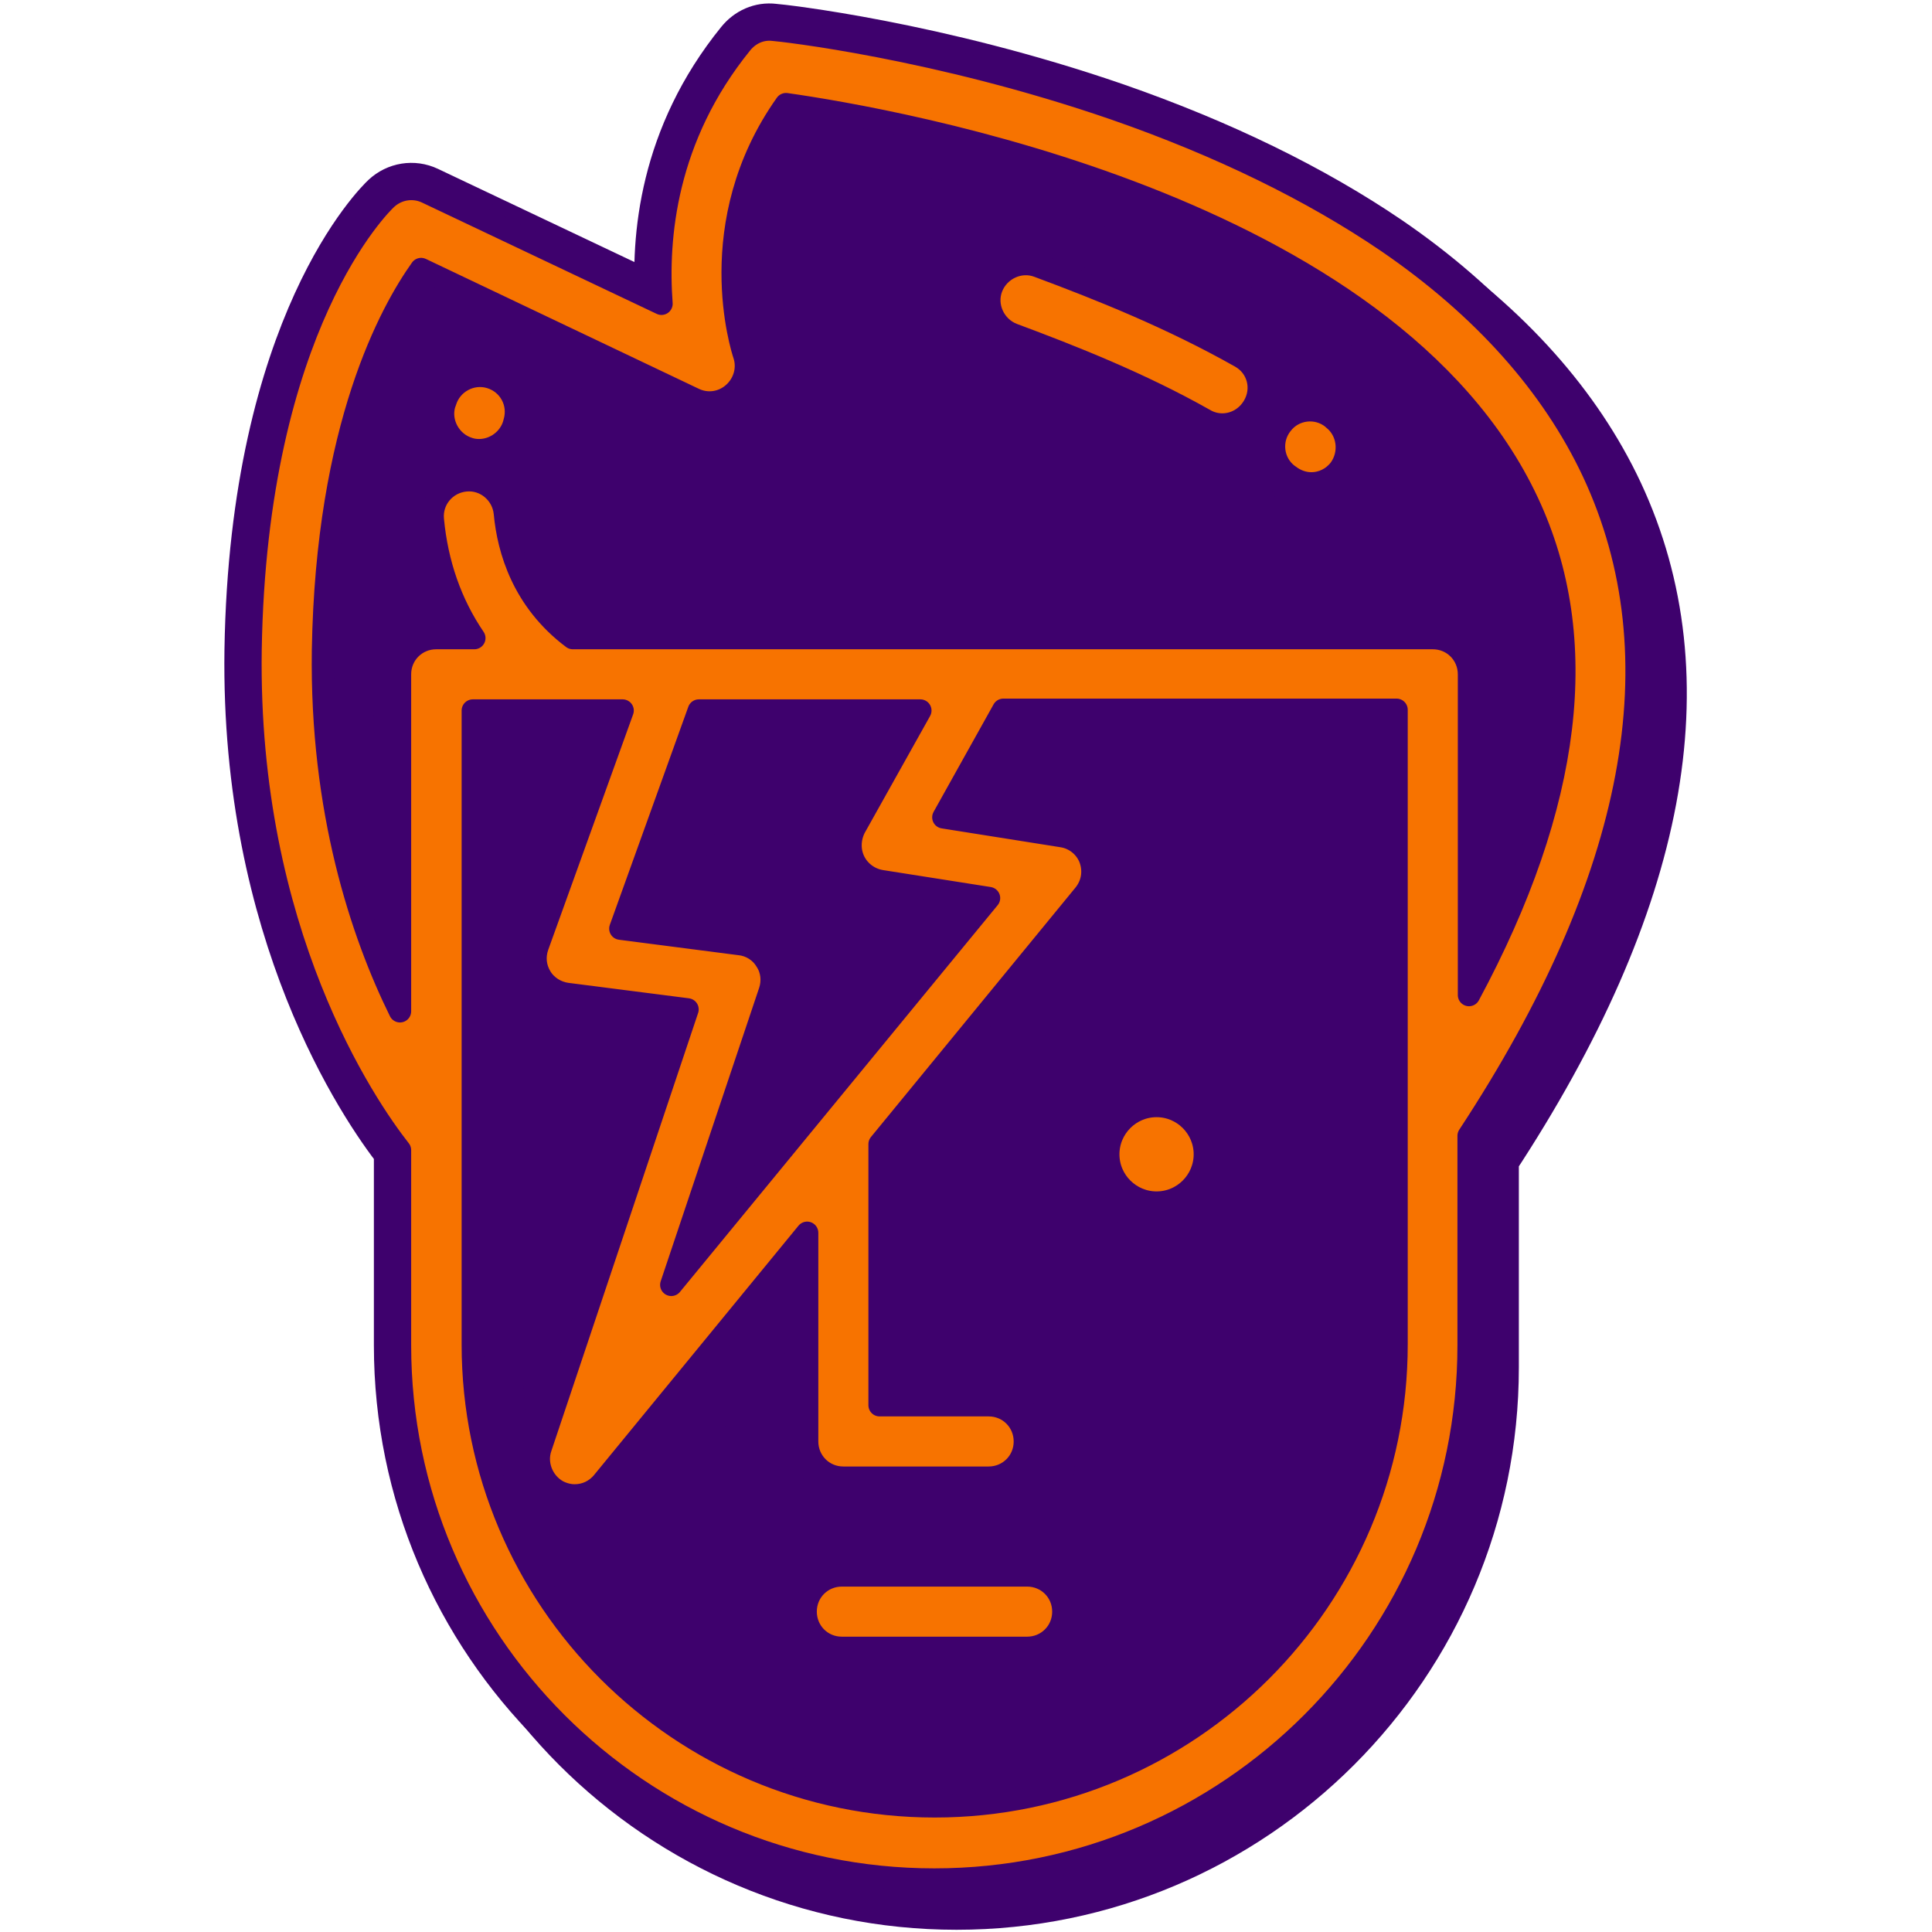
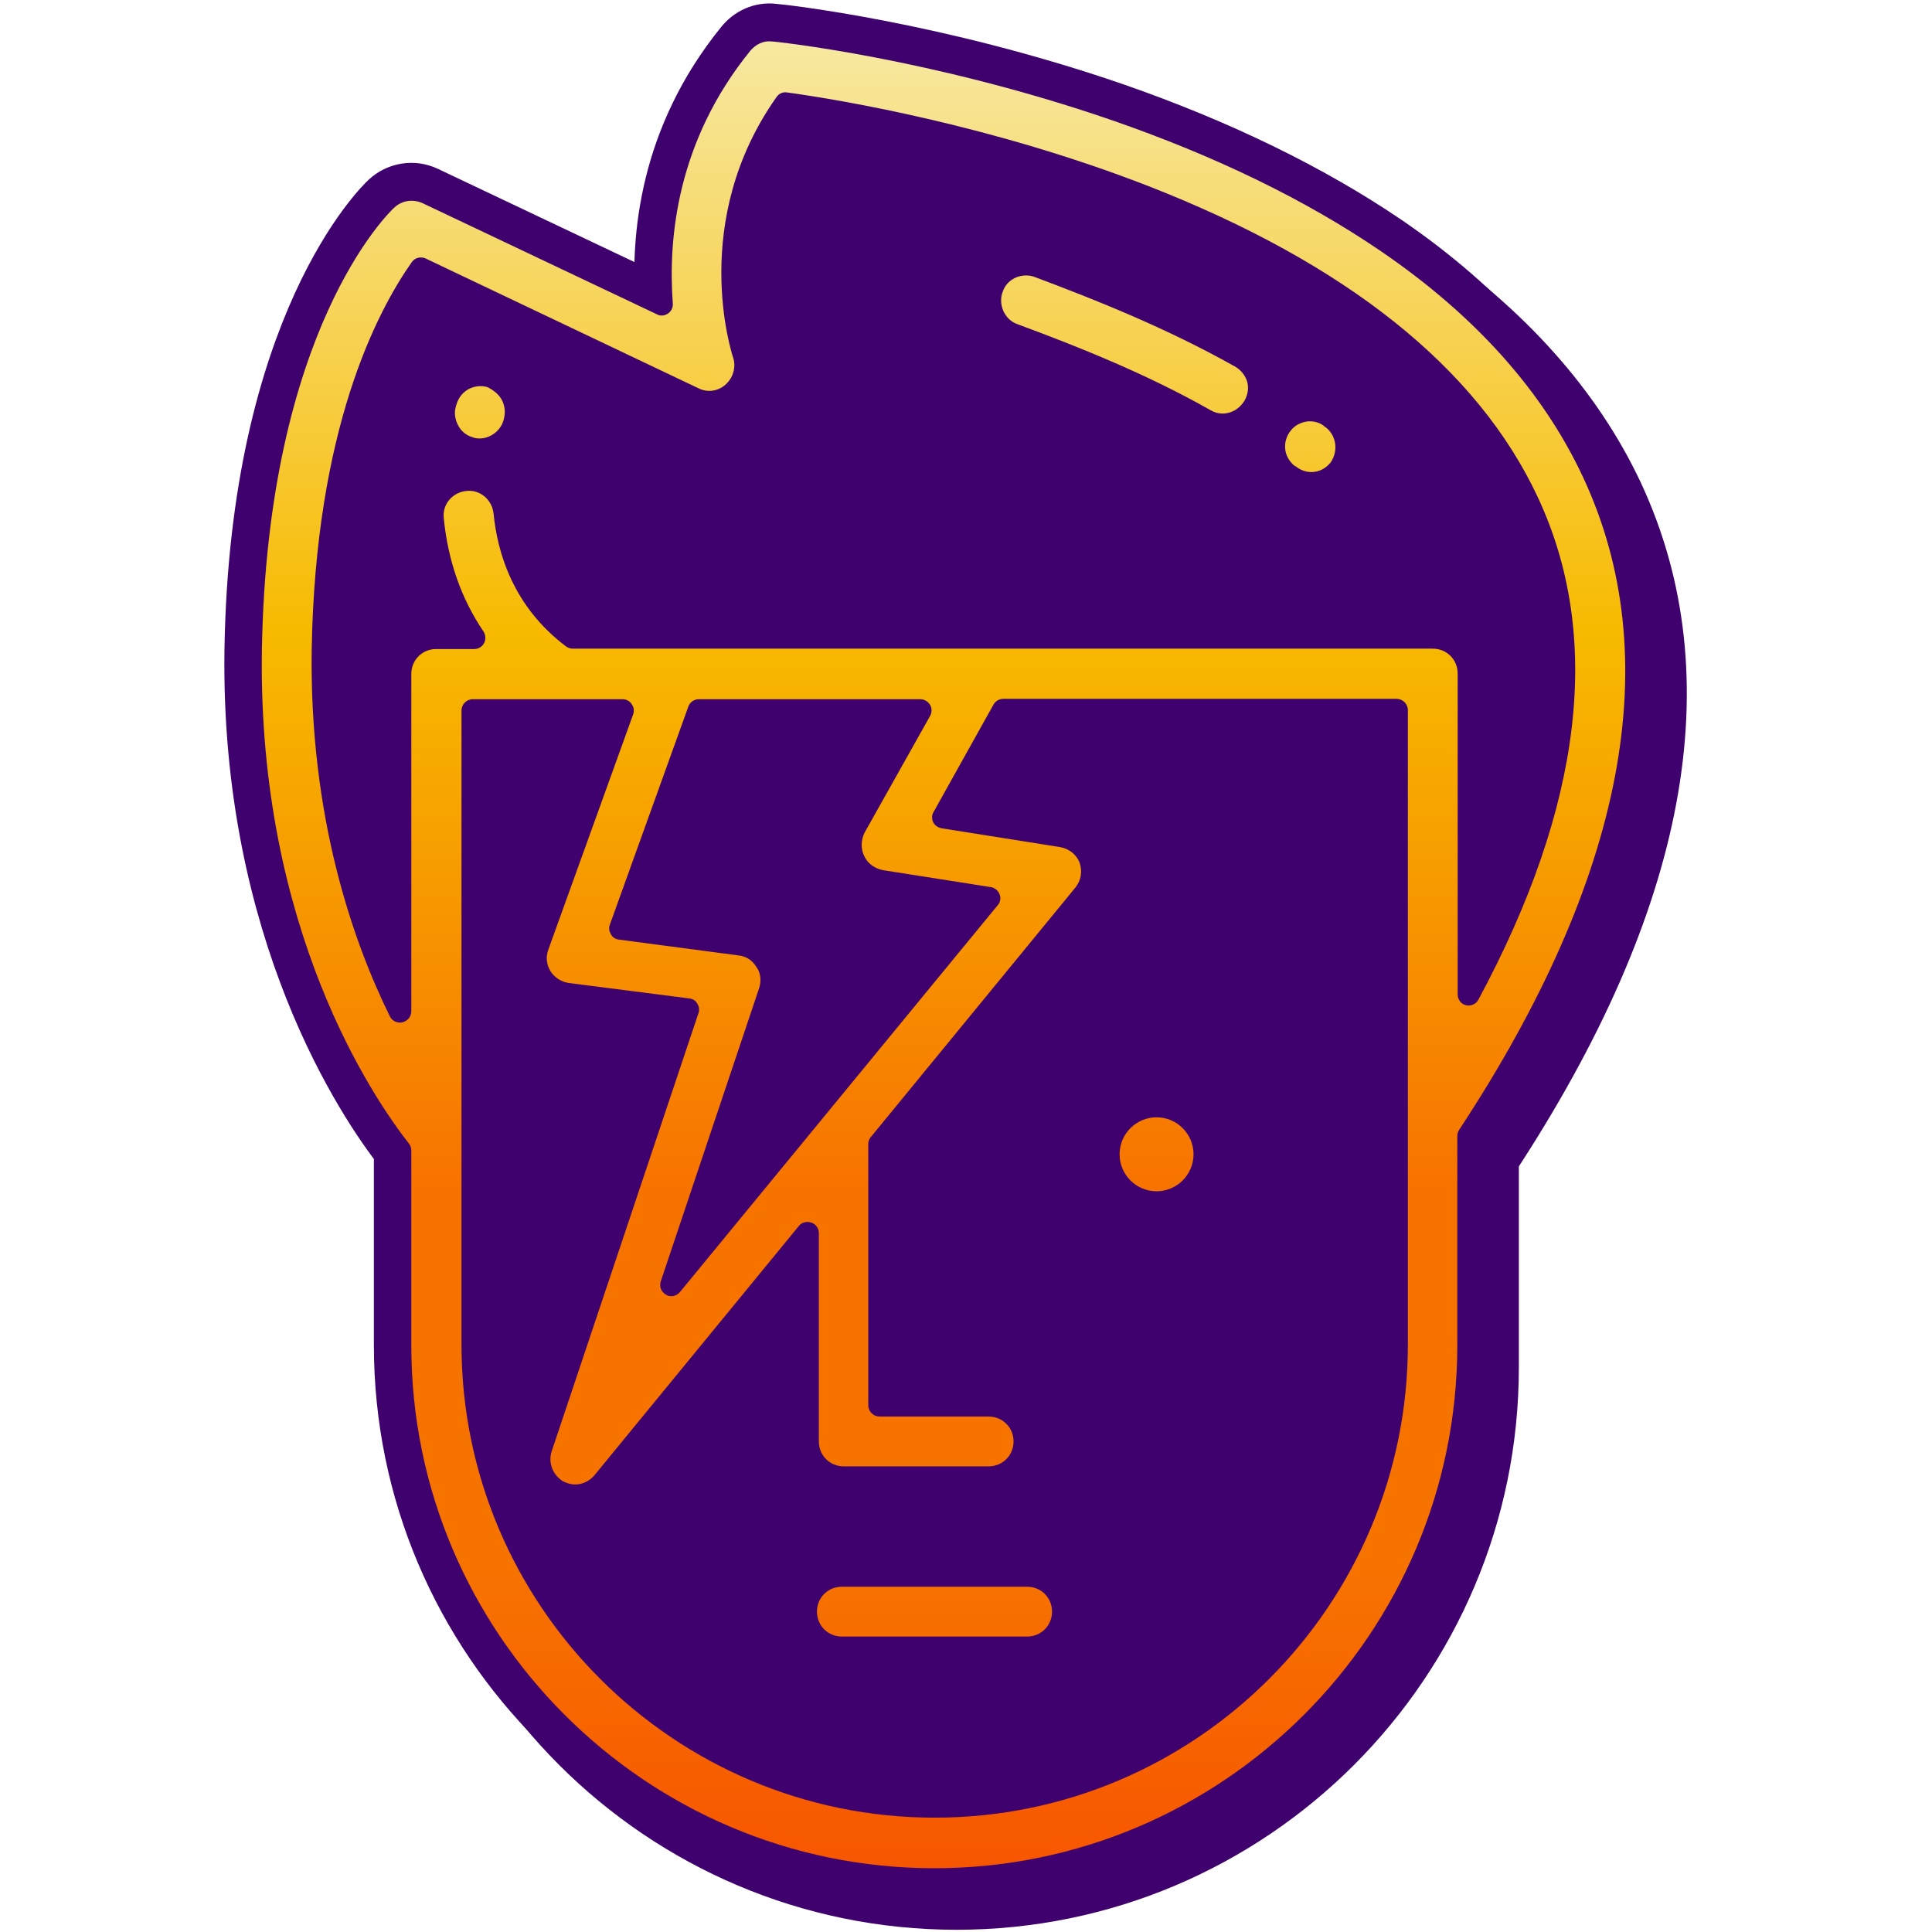
<svg xmlns="http://www.w3.org/2000/svg" version="1.1" id="Layer_1" x="0px" y="0px" viewBox="0 0 512 512" style="enable-background:new 0 0 512 512;" xml:space="preserve">
  <style type="text/css">
	.st0{fill:none;stroke:#3E016D;stroke-width:13.833;stroke-miterlimit:10;}
	.st1{fill:#3E016D;}
	.st2{fill:#3E016D;stroke:#3E016D;stroke-width:14.821;stroke-linecap:round;stroke-linejoin:round;stroke-miterlimit:10;}
- 	.st3{fill:#F77300;stroke:#3E016D;stroke-width:5.928;stroke-linecap:round;stroke-linejoin:round;stroke-miterlimit:10;}
+ 	.st3{fill:url(#SVGID_1_);}
</style>
  <g>
    <g>
      <g>
-         <path class="st0" d="M422.2,125.1c-10.8-23-29.1-43.6-54.5-61c-20-13.6-44.3-25.5-72.2-35.2C248,12.5,206.7,8,205,7.9     c-3.3-0.4-6.4,1-8.5,3.6C176.3,36.4,174,63,175.3,80.5L113.1,51c-3.6-1.7-7.8-1-10.7,1.7c-1.4,1.3-34.6,33.4-36,119.5     C65.3,247,96.8,293.1,106,304.8v51.7c0,78.1,63.5,141.6,141.6,141.6s141.6-63.5,141.6-141.6V301C433.9,233,445,173.9,422.2,125.1     z M370.1,298L370.1,298v58.3c0,67.5-54.9,122.4-122.4,122.4l0,0c-67.5,0-122.4-54.9-122.4-122.4v-168h23.5l0,0l0,0H165     l-22.5,62.4c-1,2.8-0.7,5.7,0.8,8.2c1.5,2.5,4.1,4.1,6.9,4.5l32,4.1l-38.9,116.1c-1.5,4.3,0.4,9.2,4.4,11.5     c1.5,0.8,3.1,1.2,4.6,1.2c2.8,0,5.5-1.2,7.4-3.5l54.2-66.1v55.3c0,5.3,4.2,9.6,9.6,9.6H262c5.3,0,9.6-4.2,9.6-9.6     c0-5.3-4.2-9.6-9.6-9.6h-28.9v-69.2l54.2-66.1c2.2-2.7,2.8-6.2,1.6-9.5c-1.2-3.2-4.1-5.5-7.4-6l-31.5-5l15.9-28.5h104.2     L370.1,298L370.1,298z M226.4,228.3c1.4,2.8,4.1,4.7,7.1,5.2l28.6,4.5l-84.2,102.5l26.1-77.8c0.9-2.7,0.6-5.7-1-8.1     c-1.5-2.5-4.1-4.1-6.9-4.4l-31.7-4.1l20.8-57.8h58.7l-17.4,31.1C225.1,222.2,225,225.5,226.4,228.3z M389.3,263.7v-85     c0-5.3-4.2-9.6-9.6-9.6H260.3h-81.7h-26.8c-13.2-9.9-17.1-23.4-18-33.1c-0.5-5.2-5.1-9.2-10.4-8.7s-9.2,5.1-8.7,10.4     c1.1,11.7,4.8,22.3,11,31.4h-10.1c-5.3,0-9.6,4.2-9.6,9.6v89.3c-10.2-20.7-21-53.2-20.4-95.7c1-59.4,18.1-89.9,26-101l72.3,34.4     c3.5,1.7,7.6,1.1,10.5-1.5s4-6.6,2.8-10.2c-0.5-1.5-11.3-34.8,11.1-66.4c28.2,4,159.7,26.6,196.6,105.6     C421.8,169.3,416.5,213.1,389.3,263.7z" />
+         <path class="st0" d="M422.2,125.1c-10.8-23-29.1-43.6-54.5-61c-20-13.6-44.3-25.5-72.2-35.2C248,12.5,206.7,8,205,7.9     c-3.3-0.4-6.4,1-8.5,3.6c-20.2,24.9-22.5,51.5-21.2,69L113.1,51c-3.6-1.7-7.8-1-10.7,1.7c-1.4,1.3-34.6,33.4-36,119.5     C65.3,247,96.8,293.1,106,304.8v51.7c0,78.1,63.5,141.6,141.6,141.6s141.6-63.5,141.6-141.6V301C433.9,233,445,173.9,422.2,125.1     z M370.1,298L370.1,298v58.3c0,67.5-54.9,122.4-122.4,122.4l0,0c-67.5,0-122.4-54.9-122.4-122.4v-168h23.5l0,0l0,0H165     l-22.5,62.4c-1,2.8-0.7,5.7,0.8,8.2s4.1,4.1,6.9,4.5l32,4.1l-38.9,116.1c-1.5,4.3,0.4,9.2,4.4,11.5c1.5,0.8,3.1,1.2,4.6,1.2     c2.8,0,5.5-1.2,7.4-3.5l54.2-66.1V382c0,5.3,4.2,9.6,9.6,9.6H262c5.3,0,9.6-4.2,9.6-9.6c0-5.3-4.2-9.6-9.6-9.6h-28.9v-69.2     l54.2-66.1c2.2-2.7,2.8-6.2,1.6-9.5c-1.2-3.2-4.1-5.5-7.4-6l-31.5-5l15.9-28.5h104.2L370.1,298L370.1,298z M226.4,228.3     c1.4,2.8,4.1,4.7,7.1,5.2l28.6,4.5l-84.2,102.5l26.1-77.8c0.9-2.7,0.6-5.7-1-8.1c-1.5-2.5-4.1-4.1-6.9-4.4l-31.7-4.1l20.8-57.8     h58.7l-17.4,31.1C225.1,222.2,225,225.5,226.4,228.3z M389.3,263.7v-85c0-5.3-4.2-9.6-9.6-9.6H260.3h-81.7h-26.8     c-13.2-9.9-17.1-23.4-18-33.1c-0.5-5.2-5.1-9.2-10.4-8.7s-9.2,5.1-8.7,10.4c1.1,11.7,4.8,22.3,11,31.4h-10.1     c-5.3,0-9.6,4.2-9.6,9.6V268c-10.2-20.7-21-53.2-20.4-95.7c1-59.4,18.1-89.9,26-101l72.3,34.4c3.5,1.7,7.6,1.1,10.5-1.5     s4-6.6,2.8-10.2c-0.5-1.5-11.3-34.8,11.1-66.4c28.2,4,159.7,26.6,196.6,105.6C421.8,169.3,416.5,213.1,389.3,263.7z" />
      </g>
    </g>
  </g>
+   <path class="st1" d="M420.4,131c-10.5-22.3-28.2-42.2-52.8-59c-19.1-13.1-42.4-24.4-69.3-33.7c-45.2-15.5-84.6-19.9-86.3-20.1  c-4.1-0.5-8.2,1.2-10.9,4.4c-17.7,21.9-21.4,45.1-20.9,62.2l-54-25.7c-4.5-2.2-9.9-1.3-13.5,2.2c-1.4,1.3-33.8,32.5-35.1,115.3  c-1.1,70,27.5,113.7,37.4,126.8v47.8c0,75.7,61.6,137.2,137.2,137.2s137.1-61.7,137.1-137.3v-51.7C431.9,234.8,442.3,178,420.4,131z  " />
  <g>
-     <path class="st1" d="M420.4,131c-10.5-22.3-28.2-42.2-52.8-59c-19.1-13.1-42.4-24.4-69.3-33.7c-45.2-15.5-84.6-19.9-86.3-20.1   c-4.1-0.5-8.2,1.2-10.9,4.4c-17.7,21.9-21.4,45.1-20.9,62.2l-54-25.7c-4.5-2.2-9.9-1.3-13.5,2.2c-1.4,1.3-33.8,32.5-35.1,115.3   c-1.1,70,27.5,113.7,37.4,126.8v47.8c0,75.7,61.6,137.2,137.2,137.2s137.1-61.7,137.1-137.3v-51.7C431.9,234.8,442.3,178,420.4,131   z" />
    <g>
      <g>
        <g>
-           <g>
-             <path class="st2" d="M428.1,131c-10.8-23-29.1-43.6-54.5-61c-20-13.6-44.3-25.5-72.2-35.2c-47.4-16.4-88.7-20.9-90.4-21       c-3.3-0.4-6.4,1-8.5,3.6c-20.2,24.9-22.5,51.6-21.1,69.1L119,56.9c-3.6-1.7-7.8-1-10.7,1.7C107,59.9,73.8,92,72.4,178       c-1.2,74.9,30.3,120.9,39.5,132.7v51.7c0,78.1,63.5,141.6,141.6,141.6s141.6-63.5,141.6-141.6v-55.5       C439.8,238.9,450.9,179.8,428.1,131z M376,303.9L376,303.9v58.3c0,67.5-54.9,122.4-122.4,122.4l0,0       c-67.5,0-122.4-54.9-122.4-122.4v-168h23.5l0,0l0,0h16.2l-22.5,62.4c-1,2.8-0.7,5.7,0.8,8.2c1.5,2.5,4.1,4.1,6.9,4.5l32,4.1       l-38.9,116.1c-1.5,4.3,0.4,9.2,4.4,11.5c1.5,0.8,3.1,1.2,4.6,1.2c2.8,0,5.5-1.2,7.4-3.5l54.2-66.1v55.3c0,5.3,4.2,9.6,9.6,9.6       h38.4c5.3,0,9.6-4.2,9.6-9.6c0-5.3-4.2-9.6-9.6-9.6h-28.9v-69.2l54.2-66.1c2.2-2.7,2.8-6.2,1.6-9.5c-1.2-3.2-4.1-5.5-7.4-6       l-31.5-5l15.9-28.5h104.2L376,303.9L376,303.9z M232.3,234.3c1.4,2.8,4.1,4.7,7.1,5.2L268,244l-84.2,102.5l26.1-77.8       c0.9-2.7,0.6-5.7-1-8.1c-1.5-2.5-4.1-4.1-6.9-4.4l-31.7-4.1l20.8-57.8h58.7l-17.4,31.1C231.1,228.1,231,231.4,232.3,234.3z        M395.2,269.6v-85c0-5.3-4.2-9.6-9.6-9.6H266.2h-81.7h-26.8c-13.2-9.9-17.1-23.4-18-33.1c-0.5-5.2-5.1-9.2-10.4-8.7       c-5.2,0.5-9.2,5.1-8.7,10.4c1.1,11.7,4.8,22.3,11,31.4h-10.1c-5.3,0-9.6,4.2-9.6,9.6V274c-10.2-20.7-21-53.2-20.4-95.7       c1-59.4,18.1-89.9,26-101l72.3,34.4c3.5,1.7,7.6,1.1,10.5-1.5c2.9-2.6,4-6.6,2.8-10.2c-0.5-1.5-11.3-34.8,11.1-66.4       c28.2,4,159.7,26.6,196.6,105.6C427.7,175.3,422.5,219,395.2,269.6z" />
-           </g>
-         </g>
-       </g>
-       <g>
-         <g>
-           <g>
-             <path class="st2" d="M312.4,299c-7.1,0-12.8,5.8-12.8,12.8c0,7.1,5.8,12.8,12.8,12.8c7.1,0,12.8-5.8,12.8-12.8       C325.2,304.8,319.5,299,312.4,299z" />
-           </g>
-         </g>
-       </g>
-       <g>
-         <g>
-           <g>
-             <path class="st2" d="M359.2,116.9l-0.2-0.2l0,0c-4.1-3.3-10.2-2.6-13.4,1.6c-3.3,4.1-2.6,10.2,1.6,13.4l0.3,0.2       c1.8,1.4,3.9,2.1,5.9,2.1c2.9,0,5.6-1.3,7.5-3.7C364.1,126.2,363.4,120.1,359.2,116.9z" />
-           </g>
-         </g>
-       </g>
-       <g>
-         <g>
-           <g>
-             <path class="st2" d="M334.7,100.5c-18.2-10.3-37.2-17.9-53.6-24c-4.9-1.9-10.5,0.7-12.4,5.6s0.7,10.5,5.6,12.4       c15.6,5.8,33.8,13,50.8,22.6c1.5,0.9,3.2,1.3,4.7,1.3c3.4,0,6.5-1.8,8.3-4.8C340.9,109,339.4,103.1,334.7,100.5z" />
-           </g>
-         </g>
-       </g>
-       <g>
-         <g>
-           <g>
-             <path class="st2" d="M135.8,105.9c-5-1.5-10.4,1.4-11.9,6.5l-0.2,0.5c-1.5,5,1.5,10.4,6.5,11.9c0.9,0.3,1.8,0.4,2.7,0.4       c4.1,0,8-2.8,9.2-6.9l0.1-0.4C143.8,112.6,140.9,107.4,135.8,105.9z" />
-           </g>
-         </g>
-       </g>
-       <g>
-         <g>
-           <g>
-             <path class="st2" d="M278.1,423.5H229c-5.3,0-9.6,4.2-9.6,9.6c0,5.3,4.2,9.6,9.6,9.6h49.1c5.3,0,9.6-4.2,9.6-9.6       S283.4,423.5,278.1,423.5z" />
-           </g>
+           <path class="st2" d="M428.1,131c-10.8-23-29.1-43.6-54.5-61c-20-13.6-44.3-25.5-72.2-35.2c-47.4-16.4-88.7-20.9-90.4-21      c-3.3-0.4-6.4,1-8.5,3.6C182.3,42.3,180,69,181.4,86.5L119,56.9c-3.6-1.7-7.8-1-10.7,1.7C107,59.9,73.8,92,72.4,178      c-1.2,74.9,30.3,120.9,39.5,132.7v51.7c0,78.1,63.5,141.6,141.6,141.6s141.6-63.5,141.6-141.6v-55.5      C439.8,238.9,450.9,179.8,428.1,131z M376,303.9L376,303.9v58.3c0,67.5-54.9,122.4-122.4,122.4l0,0      c-67.5,0-122.4-54.9-122.4-122.4v-168h23.5l0,0l0,0h16.2l-22.5,62.4c-1,2.8-0.7,5.7,0.8,8.2s4.1,4.1,6.9,4.5l32,4.1l-38.9,116.1      c-1.5,4.3,0.4,9.2,4.4,11.5c1.5,0.8,3.1,1.2,4.6,1.2c2.8,0,5.5-1.2,7.4-3.5l54.2-66.1v55.3c0,5.3,4.2,9.6,9.6,9.6h38.4      c5.3,0,9.6-4.2,9.6-9.6c0-5.3-4.2-9.6-9.6-9.6h-28.9v-69.2l54.2-66.1c2.2-2.7,2.8-6.2,1.6-9.5c-1.2-3.2-4.1-5.5-7.4-6l-31.5-5      l15.9-28.5h104.2L376,303.9L376,303.9z M232.3,234.3c1.4,2.8,4.1,4.7,7.1,5.2L268,244l-84.2,102.5l26.1-77.8      c0.9-2.7,0.6-5.7-1-8.1c-1.5-2.5-4.1-4.1-6.9-4.4l-31.7-4.1l20.8-57.8h58.7l-17.4,31.1C231.1,228.1,231,231.4,232.3,234.3z       M395.2,269.6v-85c0-5.3-4.2-9.6-9.6-9.6H266.2h-81.7h-26.8c-13.2-9.9-17.1-23.4-18-33.1c-0.5-5.2-5.1-9.2-10.4-8.7      c-5.2,0.5-9.2,5.1-8.7,10.4c1.1,11.7,4.8,22.3,11,31.4h-10.1c-5.3,0-9.6,4.2-9.6,9.6V274c-10.2-20.7-21-53.2-20.4-95.7      c1-59.4,18.1-89.9,26-101l72.3,34.4c3.5,1.7,7.6,1.1,10.5-1.5s4-6.6,2.8-10.2c-0.5-1.5-11.3-34.8,11.1-66.4      c28.2,4,159.7,26.6,196.6,105.6C427.7,175.3,422.5,219,395.2,269.6z" />
        </g>
      </g>
    </g>
    <g>
      <g>
        <g>
-           <g>
-             <path class="st3" d="M422.2,125.1c-10.8-23-29.1-43.6-54.5-61c-20-13.6-44.3-25.5-72.2-35.2C248,12.5,206.7,8,205,7.9       c-3.3-0.4-6.4,1-8.5,3.6C176.3,36.4,174,63,175.3,80.5L113.1,51c-3.6-1.7-7.8-1-10.7,1.7c-1.4,1.3-34.6,33.4-36,119.5       C65.3,247,96.8,293.1,106,304.8v51.7c0,78.1,63.5,141.6,141.6,141.6s141.6-63.5,141.6-141.6V301       C433.9,233,445,173.9,422.2,125.1z M370.1,298L370.1,298v58.3c0,67.5-54.9,122.4-122.4,122.4l0,0       c-67.5,0-122.4-54.9-122.4-122.4v-168h23.5l0,0l0,0H165l-22.5,62.4c-1,2.8-0.7,5.7,0.8,8.2c1.5,2.5,4.1,4.1,6.9,4.5l32,4.1       l-38.9,116.1c-1.5,4.3,0.4,9.2,4.4,11.5c1.5,0.8,3.1,1.2,4.6,1.2c2.8,0,5.5-1.2,7.4-3.5l54.2-66.1v55.3c0,5.3,4.2,9.6,9.6,9.6       H262c5.3,0,9.6-4.2,9.6-9.6c0-5.3-4.2-9.6-9.6-9.6h-28.9v-69.2l54.2-66.1c2.2-2.7,2.8-6.2,1.6-9.5c-1.2-3.2-4.1-5.5-7.4-6       l-31.5-5l15.9-28.5h104.2L370.1,298L370.1,298z M226.4,228.3c1.4,2.8,4.1,4.7,7.1,5.2l28.6,4.5l-84.2,102.5l26.1-77.8       c0.9-2.7,0.6-5.7-1-8.1c-1.5-2.5-4.1-4.1-6.9-4.4l-31.7-4.1l20.8-57.8h58.7l-17.4,31.1C225.1,222.2,225,225.5,226.4,228.3z        M389.3,263.7v-85c0-5.3-4.2-9.6-9.6-9.6H260.3h-81.7h-26.8c-13.2-9.9-17.1-23.4-18-33.1c-0.5-5.2-5.1-9.2-10.4-8.7       s-9.2,5.1-8.7,10.4c1.1,11.7,4.8,22.3,11,31.4h-10.1c-5.3,0-9.6,4.2-9.6,9.6v89.3c-10.2-20.7-21-53.2-20.4-95.7       c1-59.4,18.1-89.9,26-101l72.3,34.4c3.5,1.7,7.6,1.1,10.5-1.5s4-6.6,2.8-10.2c-0.5-1.5-11.3-34.8,11.1-66.4       c28.2,4,159.7,26.6,196.6,105.6C421.8,169.3,416.5,213.1,389.3,263.7z" />
-           </g>
+           <path class="st2" d="M312.4,299c-7.1,0-12.8,5.8-12.8,12.8c0,7.1,5.8,12.8,12.8,12.8c7.1,0,12.8-5.8,12.8-12.8      C325.2,304.8,319.5,299,312.4,299z" />
        </g>
      </g>
+     </g>
+     <g>
      <g>
        <g>
-           <g>
-             <path class="st3" d="M306.5,293.1c-7.1,0-12.8,5.8-12.8,12.8c0,7.1,5.8,12.8,12.8,12.8c7.1,0,12.8-5.8,12.8-12.8       C319.3,298.9,313.6,293.1,306.5,293.1z" />
-           </g>
+           <path class="st2" d="M359.2,116.9l-0.2-0.2l0,0c-4.1-3.3-10.2-2.6-13.4,1.6c-3.3,4.1-2.6,10.2,1.6,13.4l0.3,0.2      c1.8,1.4,3.9,2.1,5.9,2.1c2.9,0,5.6-1.3,7.5-3.7C364.1,126.2,363.4,120.1,359.2,116.9z" />
        </g>
      </g>
+     </g>
+     <g>
      <g>
        <g>
-           <g>
-             <path class="st3" d="M353.3,111l-0.2-0.2l0,0c-4.1-3.3-10.2-2.6-13.4,1.6c-3.3,4.1-2.6,10.2,1.6,13.4l0.3,0.2       c1.8,1.4,3.9,2.1,5.9,2.1c2.9,0,5.6-1.3,7.5-3.7C358.1,120.2,357.4,114.2,353.3,111z" />
-           </g>
+           <path class="st2" d="M334.7,100.5c-18.2-10.3-37.2-17.9-53.6-24c-4.9-1.9-10.5,0.7-12.4,5.6s0.7,10.5,5.6,12.4      c15.6,5.8,33.8,13,50.8,22.6c1.5,0.9,3.2,1.3,4.7,1.3c3.4,0,6.5-1.8,8.3-4.8C340.9,109,339.4,103.1,334.7,100.5z" />
        </g>
      </g>
+     </g>
+     <g>
      <g>
        <g>
-           <g>
-             <path class="st3" d="M328.8,94.6c-18.2-10.3-37.2-17.9-53.6-24c-4.9-1.9-10.5,0.7-12.4,5.6c-1.9,4.9,0.7,10.5,5.6,12.4       c15.6,5.8,33.8,13,50.8,22.6c1.5,0.9,3.2,1.3,4.7,1.3c3.4,0,6.5-1.8,8.3-4.8C335,103,333.4,97.2,328.8,94.6z" />
-           </g>
+           <path class="st2" d="M135.8,105.9c-5-1.5-10.4,1.4-11.9,6.5l-0.2,0.5c-1.5,5,1.5,10.4,6.5,11.9c0.9,0.3,1.8,0.4,2.7,0.4      c4.1,0,8-2.8,9.2-6.9l0.1-0.4C143.8,112.6,140.9,107.4,135.8,105.9z" />
        </g>
      </g>
+     </g>
+     <g>
      <g>
        <g>
-           <g>
-             <path class="st3" d="M129.9,100c-5-1.5-10.4,1.4-11.9,6.5l-0.2,0.5c-1.5,5,1.5,10.4,6.5,11.9c0.9,0.3,1.8,0.4,2.7,0.4       c4.1,0,8-2.8,9.2-6.9l0.1-0.4C137.9,106.7,134.9,101.5,129.9,100z" />
-           </g>
-         </g>
-       </g>
-       <g>
-         <g>
-           <g>
-             <path class="st3" d="M272.2,417.5h-49.1c-5.3,0-9.6,4.2-9.6,9.6c0,5.3,4.2,9.6,9.6,9.6h49.1c5.3,0,9.6-4.2,9.6-9.6       S277.5,417.5,272.2,417.5z" />
-           </g>
+           <path class="st2" d="M278.1,423.5H229c-5.3,0-9.6,4.2-9.6,9.6c0,5.3,4.2,9.6,9.6,9.6h49.1c5.3,0,9.6-4.2,9.6-9.6      S283.4,423.5,278.1,423.5z" />
        </g>
      </g>
    </g>
  </g>
+   <linearGradient id="SVGID_1_" gradientUnits="userSpaceOnUse" x1="250.03" y1="10.796" x2="250.03" y2="495.136">
+     <stop offset="0" style="stop-color:#F7E9A2" />
+     <stop offset="0.324" style="stop-color:#F7BA00" />
+     <stop offset="0.627" style="stop-color:#F77300" />
+     <stop offset="0.836" style="stop-color:#F77300" />
+     <stop offset="1" style="stop-color:#F75600" />
+   </linearGradient>
+   <path class="st3" d="M247.6,495.1c76.4,0,138.6-62.2,138.6-138.6V301c0-0.6,0.2-1.1,0.5-1.6c44.1-67,55.1-125.3,32.8-173  c-10.6-22.7-28.6-42.8-53.5-59.8c-19.9-13.6-44-25.3-71.5-34.8c-47.9-16.5-89.3-20.8-89.7-20.8c-0.1,0-0.1,0-0.2,0  c-2.2-0.3-4.3,0.7-5.8,2.5c-19.3,23.8-21.8,49.5-20.5,66.9c0.1,1.1-0.4,2.1-1.3,2.7c-0.9,0.6-2,0.7-2.9,0.2l-62.2-29.5  c-0.9-0.4-1.9-0.6-2.8-0.6c-1.7,0-3.3,0.6-4.6,1.8c-1.4,1.3-33.7,32.2-35.1,117.4c-1.1,73.9,29.6,118.7,39,130.7  c0.4,0.5,0.6,1.2,0.6,1.8v51.7C109,432.9,171.2,495.1,247.6,495.1z M373.1,356.3c0,69.1-56.2,125.4-125.4,125.4  c-69.1,0-125.4-56.2-125.4-125.4v-168c0-1.6,1.3-3,3-3H165c1,0,1.9,0.5,2.4,1.3c0.6,0.8,0.7,1.8,0.4,2.7l-22.5,62.4  c-0.7,1.9-0.5,3.9,0.6,5.7c1,1.6,2.8,2.8,4.8,3.1l32,4.1c0.9,0.1,1.7,0.6,2.1,1.4c0.5,0.8,0.6,1.7,0.3,2.5l-38.9,116.1  c-1,3,0.3,6.4,3.1,8c1,0.5,2.1,0.8,3.1,0.8c2,0,3.8-0.9,5.1-2.4l54.2-66.1c0.8-1,2.1-1.3,3.3-0.9c1.2,0.4,2,1.5,2,2.8V382  c0,3.7,2.9,6.6,6.6,6.6H262c3.7,0,6.6-2.9,6.6-6.6s-2.9-6.6-6.6-6.6h-28.9c-1.6,0-3-1.3-3-3v-69.2c0-0.7,0.2-1.3,0.7-1.9l54.2-66.1  c1.5-1.9,1.9-4.3,1.1-6.6c-0.8-2.1-2.8-3.7-5.1-4.1l-31.5-5c-1-0.2-1.8-0.8-2.2-1.6c-0.4-0.9-0.4-1.9,0.1-2.7l15.9-28.5  c0.5-0.9,1.5-1.5,2.6-1.5h104.2c1.6,0,3,1.3,3,3V356.3z M229.1,227C229.1,227,229.1,227,229.1,227c0.9,1.9,2.8,3.2,4.9,3.6l28.6,4.5  c1.1,0.2,1.9,0.9,2.3,1.9c0.4,1,0.2,2.1-0.5,2.9l-84.2,102.5c-0.6,0.7-1.4,1.1-2.3,1.1c-0.5,0-1-0.1-1.4-0.4  c-1.3-0.7-1.8-2.2-1.4-3.5l26.1-77.8c0.6-1.9,0.4-3.9-0.7-5.5c0,0-0.1-0.1-0.1-0.1c-1-1.7-2.7-2.8-4.7-3L164,249  c-0.9-0.1-1.7-0.6-2.1-1.4c-0.5-0.8-0.6-1.7-0.3-2.5l20.8-57.8c0.4-1.2,1.5-2,2.8-2h58.7c1.1,0,2,0.6,2.6,1.5c0.5,0.9,0.5,2,0,2.9  l-17.4,31C228.1,222.8,228.1,225.1,229.1,227z M106.7,270.9c-0.2,0.1-0.5,0.1-0.7,0.1c-1.1,0-2.2-0.6-2.7-1.7  c-9.8-19.9-21.3-52.8-20.7-97.1c1-58.3,17.1-89.3,26.5-102.7c0.8-1.2,2.4-1.6,3.7-1l72.3,34.4c2.4,1.2,5.2,0.8,7.2-1  c2-1.8,2.8-4.6,2-7.1c-0.5-1.5-11.7-36.3,11.5-69.1c0.6-0.9,1.7-1.4,2.8-1.2c15.2,2.1,54.8,8.9,95.7,24.8  c52.5,20.5,87.2,48.2,103.2,82.4c17.3,36.9,12,81.7-15.7,133.2c-0.6,1.2-2,1.8-3.3,1.5c-1.3-0.3-2.2-1.5-2.2-2.9v-85  c0-3.7-2.9-6.6-6.6-6.6H151.8c-0.6,0-1.3-0.2-1.8-0.6c-14.1-10.6-18.2-25-19.2-35.2c-0.4-3.7-3.6-6.4-7.2-6c-3.7,0.4-6.4,3.5-6,7.2  c1.1,11.2,4.6,21.3,10.5,30c0.6,0.9,0.7,2.1,0.2,3.1c-0.5,1-1.5,1.6-2.6,1.6h-10.1c-3.7,0-6.6,2.9-6.6,6.6V268  C109,269.4,108,270.6,106.7,270.9z M316.3,305.9c0,5.4-4.4,9.8-9.8,9.8s-9.8-4.4-9.8-9.8s4.4-9.8,9.8-9.8S316.3,300.5,316.3,305.9z   M340.6,119.1c-0.2-1.8,0.3-3.5,1.4-4.9c1-1.4,2.6-2.2,4.3-2.5c1.7-0.2,3.4,0.2,4.7,1.3l0.1,0.1c0.1,0.1,0.2,0.2,0.3,0.2  c2.8,2.2,3.3,6.3,1.2,9.3c-1.3,1.6-3.1,2.5-5.1,2.5c-1.4,0-2.9-0.5-4.1-1.5c-0.1,0-0.1-0.1-0.2-0.1l-0.2-0.1  C341.7,122.3,340.8,120.8,340.6,119.1z M271.9,73c0.8,0,1.5,0.1,2.3,0.4c16,6,34.9,13.5,53.2,23.8c0,0,0,0,0,0  c1.5,0.9,2.6,2.3,3.1,3.9c0.5,1.7,0.2,3.5-0.7,5.1c-1.3,2.1-3.4,3.4-5.8,3.4c-1.1,0-2.2-0.3-3.2-0.9c-17.1-9.7-35.5-17-51.2-22.8  c-1.7-0.6-3-1.9-3.7-3.5c-0.7-1.6-0.8-3.4-0.2-5C266.6,74.6,269.2,73,271.9,73z M133,106c0.8,1.5,1,3.4,0.5,5.1c0,0,0,0.1,0,0.1  l-0.1,0.3c-0.8,2.7-3.5,4.7-6.3,4.7c-0.7,0-1.3-0.1-1.8-0.3c-1.7-0.5-3.1-1.6-3.9-3.2c-0.8-1.5-1.1-3.3-0.6-4.9l0.1-0.4  c0-0.1,0.1-0.2,0.1-0.3c0.5-1.7,1.6-3.1,3.2-4c1.6-0.8,3.3-1,5-0.5C130.8,103.4,132.2,104.5,133,106z M223.1,433.7  c-3.7,0-6.6-2.9-6.6-6.6c0-3.7,2.9-6.6,6.6-6.6h49.1c3.7,0,6.6,2.9,6.6,6.6c0,3.7-2.9,6.6-6.6,6.6H223.1z" />
</svg>
